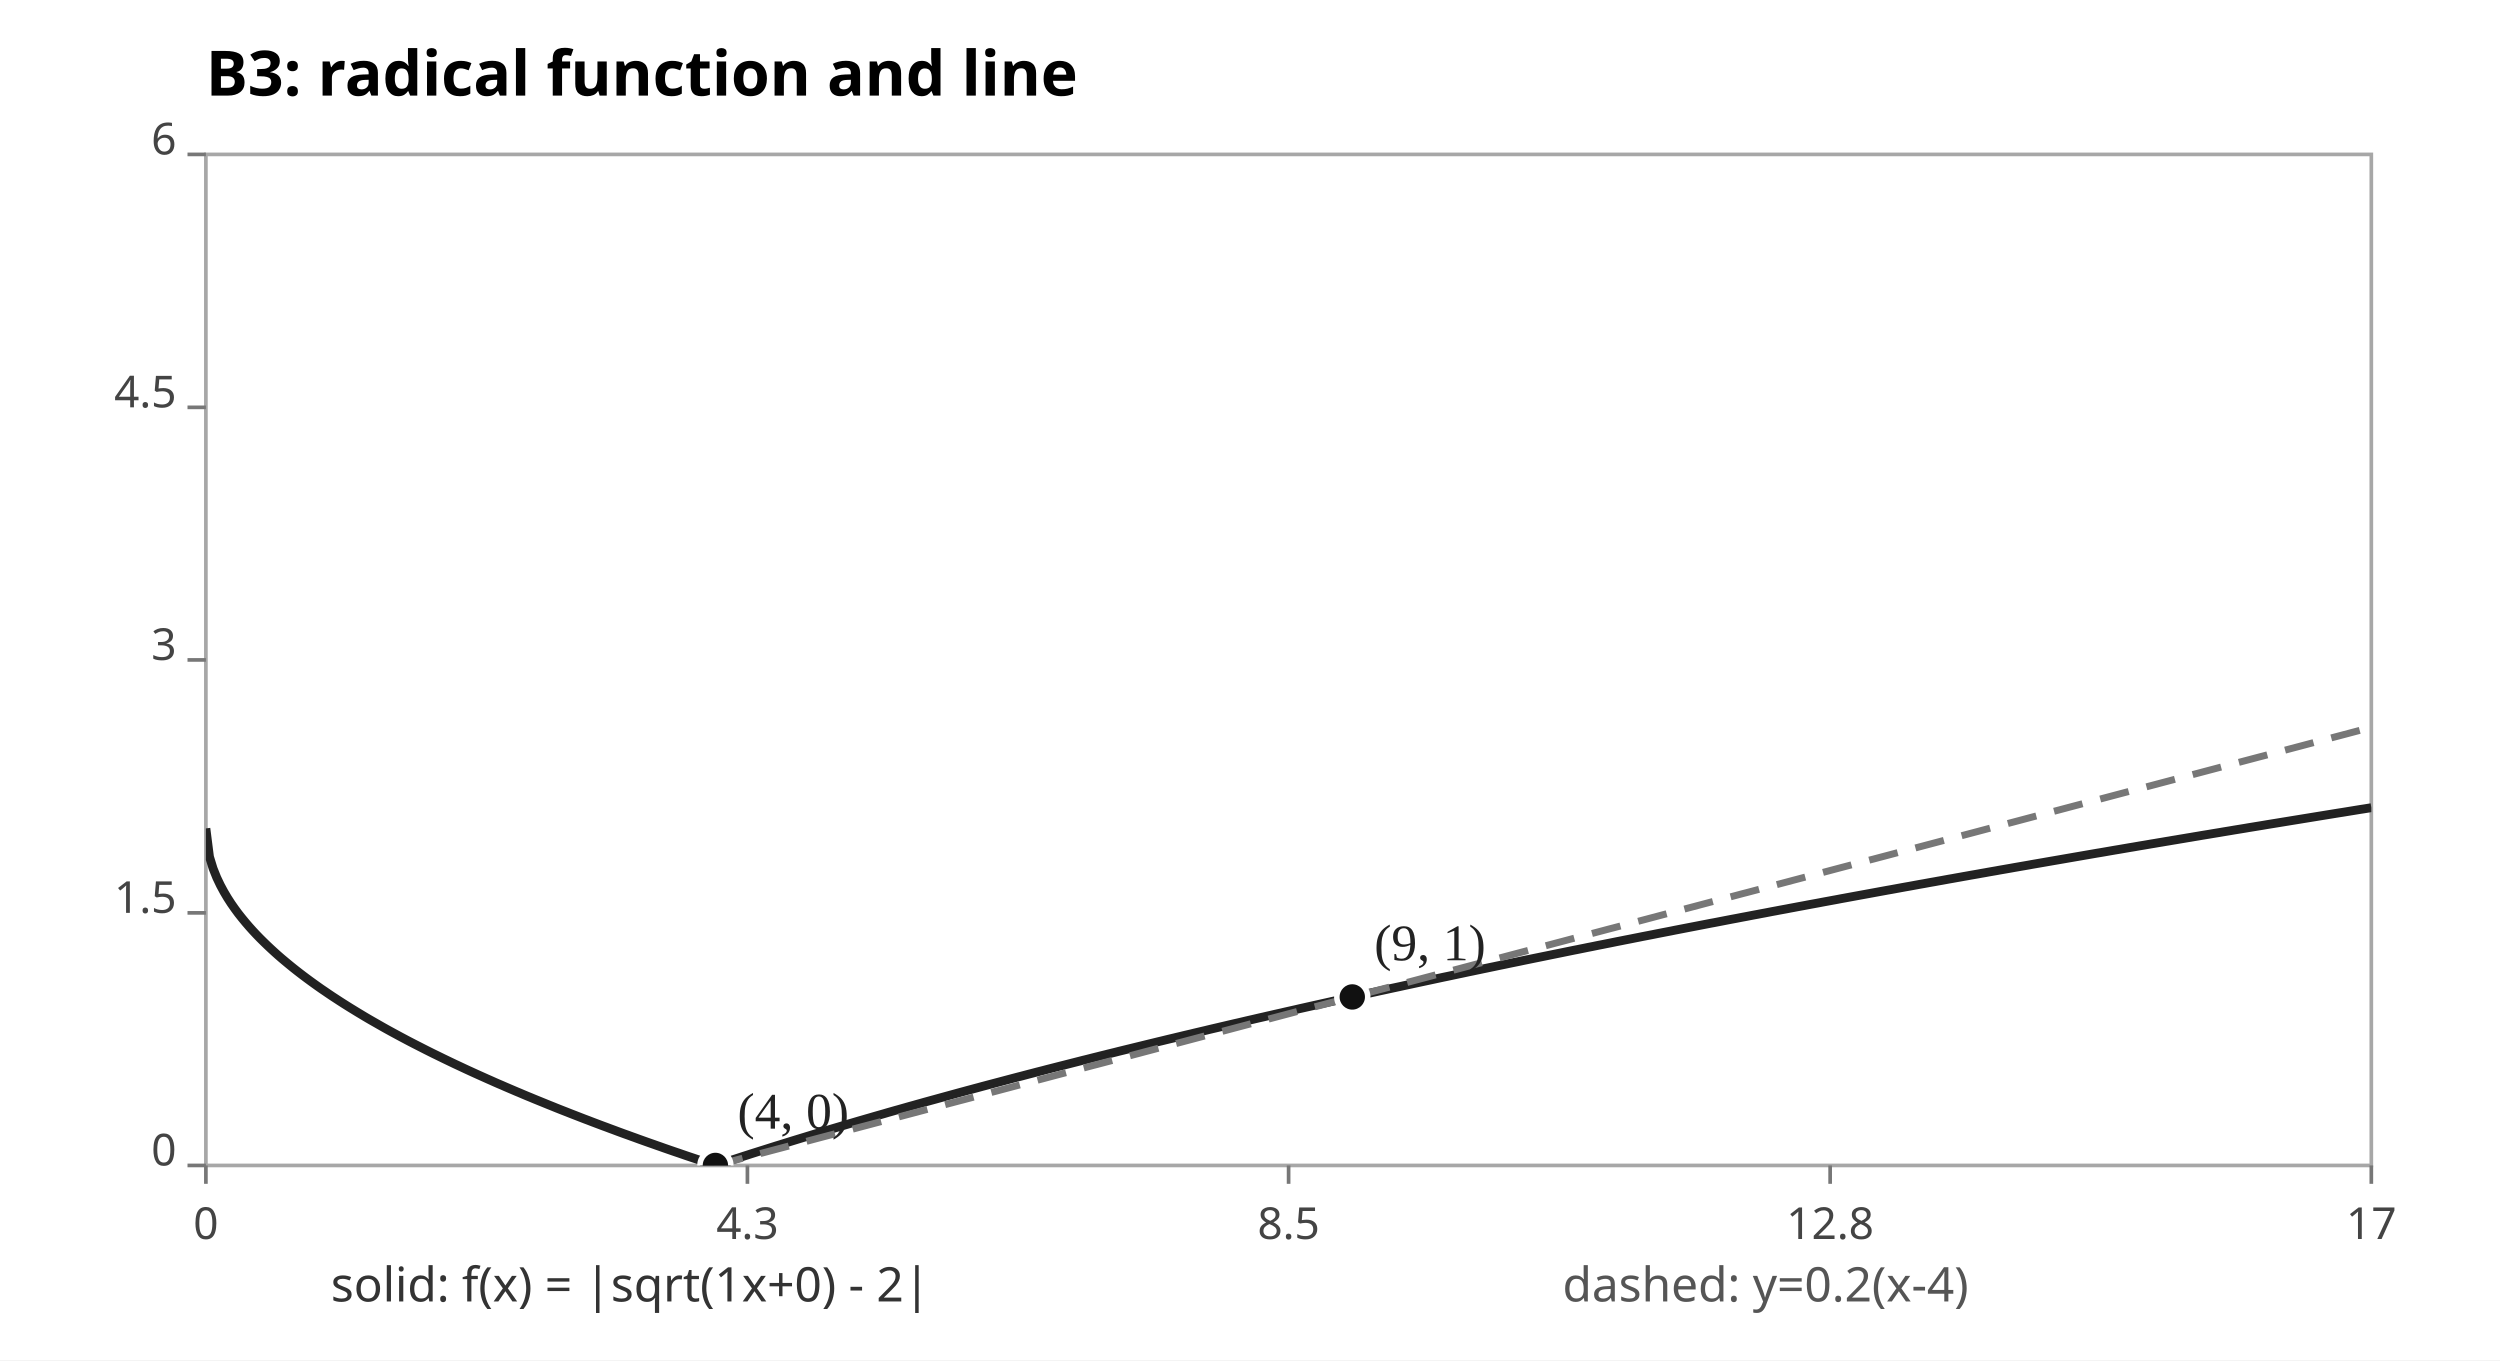
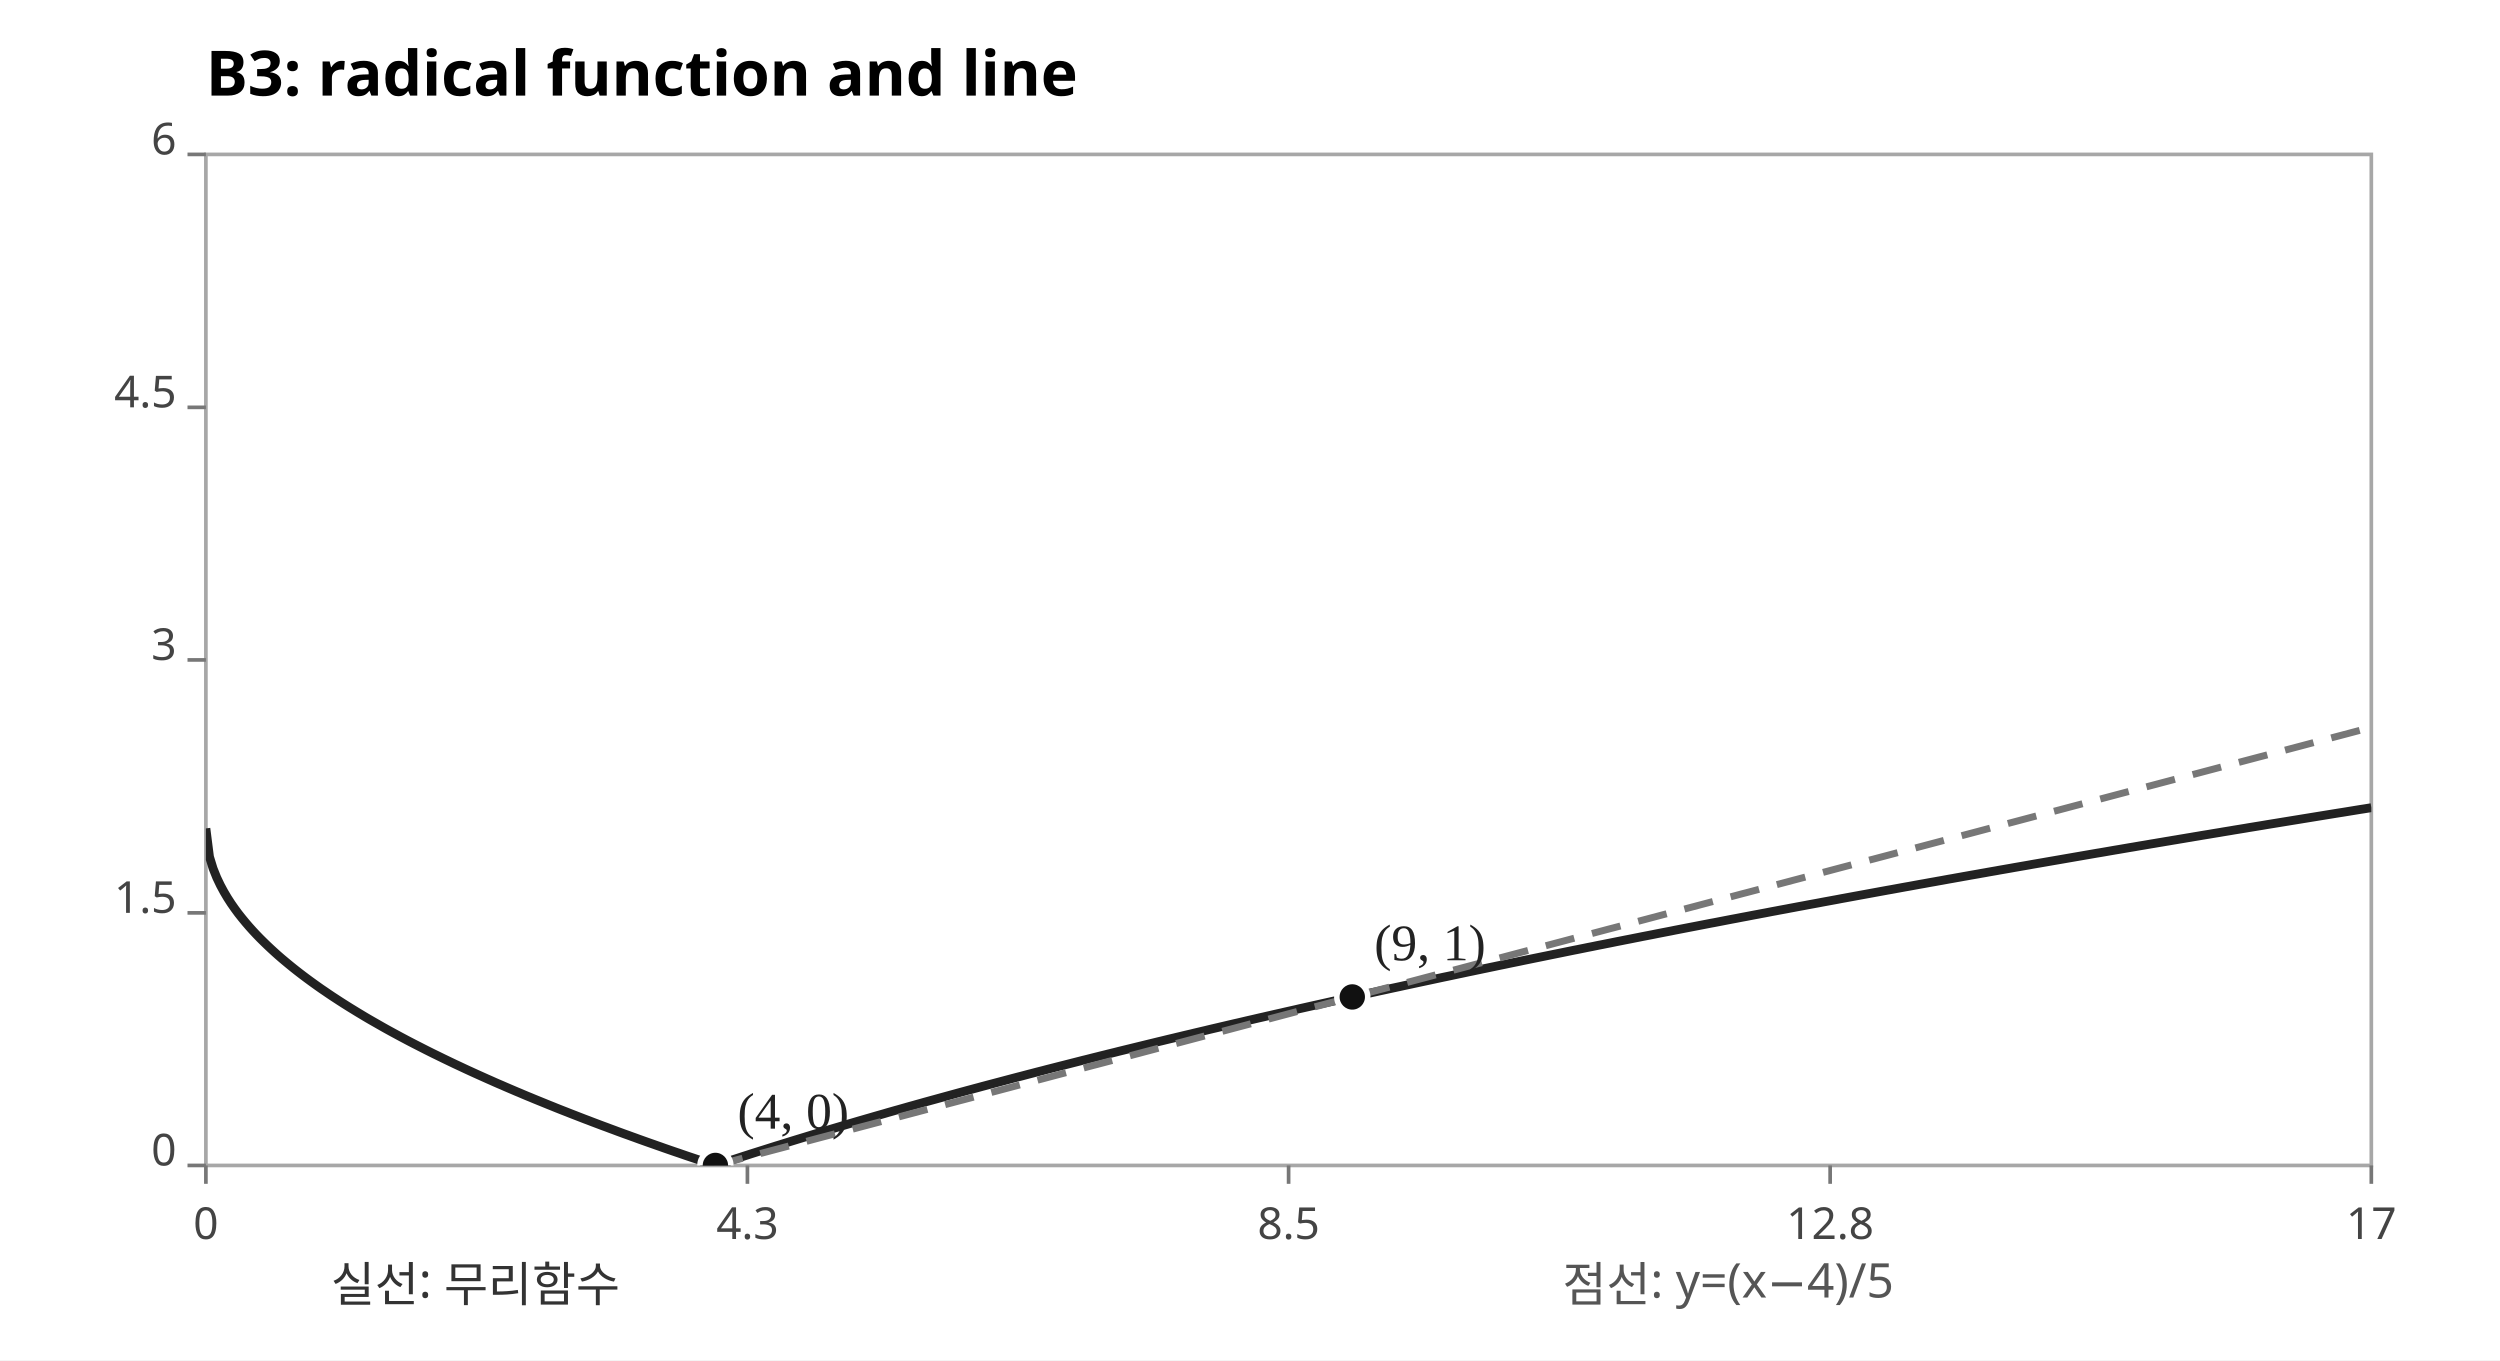
<svg xmlns="http://www.w3.org/2000/svg" width="680" height="370" viewBox="0 0 680 370" role="img" aria-label="B3 radical graph intersections">
  <rect width="680" height="370" fill="#FFFFFF" />
  <text x="56" y="26" font-size="17" font-weight="bold" font-family="sans-serif">B3: radical function and line</text>
  <rect x="56" y="42" width="589" height="275" fill="none" stroke="#A7A7A7" />
  <defs>
    <clipPath id="plot">
      <rect x="56" y="42" width="589" height="275" />
    </clipPath>
  </defs>
  <g font-family="sans-serif" fill="#444">
    <line x1="56.0" y1="317" x2="56.0" y2="322" stroke="#777" />
    <text x="56.0" y="337" text-anchor="middle" font-size="12">0</text>
    <line x1="51" y1="317.0" x2="56" y2="317.0" stroke="#777" />
    <text x="48" y="317.0" text-anchor="end" font-size="12">0</text>
    <line x1="203.3" y1="317" x2="203.3" y2="322" stroke="#777" />
    <text x="203.3" y="337" text-anchor="middle" font-size="12">4.3</text>
    <line x1="51" y1="248.3" x2="56" y2="248.3" stroke="#777" />
    <text x="48" y="248.3" text-anchor="end" font-size="12">1.5</text>
    <line x1="350.5" y1="317" x2="350.5" y2="322" stroke="#777" />
    <text x="350.5" y="337" text-anchor="middle" font-size="12">8.5</text>
    <line x1="51" y1="179.5" x2="56" y2="179.5" stroke="#777" />
    <text x="48" y="179.5" text-anchor="end" font-size="12">3</text>
    <line x1="497.8" y1="317" x2="497.8" y2="322" stroke="#777" />
    <text x="497.8" y="337" text-anchor="middle" font-size="12">12.8</text>
    <line x1="51" y1="110.8" x2="56" y2="110.8" stroke="#777" />
    <text x="48" y="110.8" text-anchor="end" font-size="12">4.5</text>
    <line x1="645.0" y1="317" x2="645.0" y2="322" stroke="#777" />
    <text x="645.0" y="337" text-anchor="middle" font-size="12">17</text>
    <line x1="51" y1="42.0" x2="56" y2="42.0" stroke="#777" />
    <text x="48" y="42.0" text-anchor="end" font-size="12">6</text>
  </g>
  <g clip-path="url(#plot)">
    <polyline points="56.00,225.33 56.98,233.05 57.96,236.24 58.95,238.70 59.93,240.76 60.91,242.58 61.89,244.23 62.87,245.75 63.85,247.15 64.83,248.48 65.82,249.73 66.80,250.92 67.78,252.06 68.76,253.15 69.74,254.20 70.72,255.21 71.71,256.19 72.69,257.14 73.67,258.06 74.65,258.96 75.63,259.84 76.61,260.69 77.60,261.52 78.58,262.33 79.56,263.13 80.54,263.91 81.52,264.67 82.50,265.42 83.49,266.16 84.47,266.88 85.45,267.59 86.43,268.29 87.41,268.98 88.40,269.65 89.38,270.32 90.36,270.98 91.34,271.62 92.32,272.26 93.30,272.89 94.28,273.51 95.27,274.13 96.25,274.73 97.23,275.33 98.21,275.92 99.19,276.51 100.17,277.09 101.16,277.66 102.14,278.22 103.12,278.78 104.10,279.34 105.08,279.89 106.06,280.43 107.05,280.97 108.03,281.50 109.01,282.03 109.99,282.55 110.97,283.07 111.95,283.58 112.94,284.09 113.92,284.59 114.90,285.09 115.88,285.59 116.86,286.08 117.84,286.57 118.83,287.05 119.81,287.53 120.79,288.01 121.77,288.48 122.75,288.95 123.73,289.42 124.72,289.88 125.70,290.34 126.68,290.80 127.66,291.25 128.64,291.70 129.63,292.15 130.61,292.59 131.59,293.03 132.57,293.47 133.55,293.90 134.53,294.34 135.51,294.77 136.50,295.19 137.48,295.62 138.46,296.04 139.44,296.46 140.42,296.88 141.41,297.29 142.39,297.71 143.37,298.12 144.35,298.52 145.33,298.93 146.31,299.33 147.30,299.73 148.28,300.13 149.26,300.53 150.24,300.92 151.22,301.32 152.20,301.71 153.19,302.10 154.17,302.48 155.15,302.87 156.13,303.25 157.11,303.63 158.09,304.01 159.07,304.39 160.06,304.76 161.04,305.14 162.02,305.51 163.00,305.88 163.98,306.25 164.97,306.61 165.95,306.98 166.93,307.34 167.91,307.71 168.89,308.07 169.87,308.43 170.86,308.78 171.84,309.14 172.82,309.49 173.80,309.85 174.78,310.20 175.76,310.55 176.75,310.90 177.73,311.24 178.71,311.59 179.69,311.93 180.67,312.28 181.65,312.62 182.63,312.96 183.62,313.30 184.60,313.63 185.58,313.97 186.56,314.31 187.54,314.64 188.53,314.97 189.51,315.30 190.49,315.63 191.47,315.96 192.45,316.29 193.43,316.62 194.42,316.94 195.40,316.73 196.38,316.41 197.36,316.09 198.34,315.77 199.32,315.45 200.31,315.13 201.29,314.81 202.27,314.49 203.25,314.18 204.23,313.86 205.21,313.55 206.19,313.24 207.18,312.93 208.16,312.62 209.14,312.31 210.12,312.00 211.10,311.69 212.09,311.39 213.07,311.08 214.05,310.78 215.03,310.47 216.01,310.17 216.99,309.87 217.97,309.57 218.96,309.27 219.94,308.97 220.92,308.67 221.90,308.37 222.88,308.08 223.86,307.78 224.85,307.49 225.83,307.19 226.81,306.90 227.79,306.61 228.77,306.32 229.75,306.03 230.74,305.74 231.72,305.45 232.70,305.16 233.68,304.87 234.66,304.59 235.65,304.30 236.63,304.02 237.61,303.73 238.59,303.45 239.57,303.17 240.55,302.89 241.53,302.60 242.52,302.32 243.50,302.04 244.48,301.77 245.46,301.49 246.44,301.21 247.43,300.93 248.41,300.66 249.39,300.38 250.37,300.11 251.35,299.83 252.33,299.56 253.31,299.29 254.30,299.02 255.28,298.75 256.26,298.48 257.24,298.21 258.22,297.94 259.21,297.67 260.19,297.40 261.17,297.13 262.15,296.87 263.13,296.60 264.11,296.34 265.10,296.07 266.08,295.81 267.06,295.54 268.04,295.28 269.02,295.02 270.00,294.76 270.99,294.50 271.97,294.24 272.95,293.98 273.93,293.72 274.91,293.46 275.89,293.20 276.88,292.94 277.86,292.69 278.84,292.43 279.82,292.17 280.80,291.92 281.78,291.66 282.76,291.41 283.75,291.16 284.73,290.90 285.71,290.65 286.69,290.40 287.67,290.15 288.65,289.90 289.64,289.65 290.62,289.40 291.60,289.15 292.58,288.90 293.56,288.65 294.54,288.40 295.53,288.16 296.51,287.91 297.49,287.66 298.47,287.42 299.45,287.17 300.44,286.93 301.42,286.68 302.40,286.44 303.38,286.20 304.36,285.95 305.34,285.71 306.32,285.47 307.31,285.23 308.29,284.99 309.27,284.75 310.25,284.51 311.23,284.27 312.21,284.03 313.20,283.79 314.18,283.55 315.16,283.31 316.14,283.08 317.12,282.84 318.11,282.60 319.09,282.37 320.07,282.13 321.05,281.90 322.03,281.66 323.01,281.43 324.00,281.20 324.98,280.96 325.96,280.73 326.94,280.50 327.92,280.27 328.90,280.03 329.88,279.80 330.87,279.57 331.85,279.34 332.83,279.11 333.81,278.88 334.79,278.65 335.77,278.42 336.76,278.20 337.74,277.97 338.72,277.74 339.70,277.51 340.68,277.29 341.66,277.06 342.65,276.83 343.63,276.61 344.61,276.38 345.59,276.16 346.57,275.93 347.55,275.71 348.54,275.49 349.52,275.26 350.50,275.04 351.48,274.82 352.46,274.60 353.44,274.37 354.43,274.15 355.41,273.93 356.39,273.71 357.37,273.49 358.35,273.27 359.33,273.05 360.32,272.83 361.30,272.61 362.28,272.39 363.26,272.18 364.24,271.96 365.23,271.74 366.21,271.52 367.19,271.31 368.17,271.09 369.15,270.87 370.13,270.66 371.12,270.44 372.10,270.23 373.08,270.01 374.06,269.80 375.04,269.58 376.02,269.37 377.00,269.16 377.99,268.94 378.97,268.73 379.95,268.52 380.93,268.31 381.91,268.09 382.90,267.88 383.88,267.67 384.86,267.46 385.84,267.25 386.82,267.04 387.80,266.83 388.79,266.62 389.77,266.41 390.75,266.20 391.73,265.99 392.71,265.78 393.69,265.58 394.68,265.37 395.66,265.16 396.64,264.95 397.62,264.75 398.60,264.54 399.58,264.33 400.56,264.13 401.55,263.92 402.53,263.72 403.51,263.51 404.49,263.31 405.47,263.10 406.45,262.90 407.44,262.69 408.42,262.49 409.40,262.29 410.38,262.08 411.36,261.88 412.34,261.68 413.33,261.48 414.31,261.27 415.29,261.07 416.27,260.87 417.25,260.67 418.24,260.47 419.22,260.27 420.20,260.07 421.18,259.87 422.16,259.67 423.14,259.47 424.13,259.27 425.11,259.07 426.09,258.87 427.07,258.67 428.05,258.47 429.03,258.28 430.01,258.08 431.00,257.88 431.98,257.68 432.96,257.49 433.94,257.29 434.92,257.09 435.91,256.90 436.89,256.70 437.87,256.51 438.85,256.31 439.83,256.11 440.81,255.92 441.80,255.72 442.78,255.53 443.76,255.34 444.74,255.14 445.72,254.95 446.70,254.75 447.69,254.56 448.67,254.37 449.65,254.18 450.63,253.98 451.61,253.79 452.59,253.60 453.57,253.41 454.56,253.22 455.54,253.02 456.52,252.83 457.50,252.64 458.48,252.45 459.46,252.26 460.45,252.07 461.43,251.88 462.41,251.69 463.39,251.50 464.37,251.31 465.35,251.12 466.34,250.94 467.32,250.75 468.30,250.56 469.28,250.37 470.26,250.18 471.25,249.99 472.23,249.81 473.21,249.62 474.19,249.43 475.17,249.25 476.15,249.06 477.13,248.87 478.12,248.69 479.10,248.50 480.08,248.32 481.06,248.13 482.04,247.94 483.02,247.76 484.01,247.57 484.99,247.39 485.97,247.21 486.95,247.02 487.93,246.84 488.92,246.65 489.90,246.47 490.88,246.29 491.86,246.10 492.84,245.92 493.82,245.74 494.81,245.56 495.79,245.37 496.77,245.19 497.75,245.01 498.73,244.83 499.71,244.65 500.69,244.46 501.68,244.28 502.66,244.10 503.64,243.92 504.62,243.74 505.60,243.56 506.58,243.38 507.57,243.20 508.55,243.02 509.53,242.84 510.51,242.66 511.49,242.48 512.48,242.30 513.46,242.12 514.44,241.95 515.42,241.77 516.40,241.59 517.38,241.41 518.37,241.23 519.35,241.06 520.33,240.88 521.31,240.70 522.29,240.52 523.27,240.35 524.25,240.17 525.24,239.99 526.22,239.82 527.20,239.64 528.18,239.47 529.16,239.29 530.14,239.11 531.13,238.94 532.11,238.76 533.09,238.59 534.07,238.41 535.05,238.24 536.04,238.06 537.02,237.89 538.00,237.72 538.98,237.54 539.96,237.37 540.94,237.19 541.92,237.02 542.91,236.85 543.89,236.67 544.87,236.50 545.85,236.33 546.83,236.16 547.82,235.98 548.80,235.81 549.78,235.64 550.76,235.47 551.74,235.30 552.72,235.12 553.70,234.95 554.69,234.78 555.67,234.61 556.65,234.44 557.63,234.27 558.61,234.10 559.60,233.93 560.58,233.76 561.56,233.59 562.54,233.42 563.52,233.25 564.50,233.08 565.49,232.91 566.47,232.74 567.45,232.57 568.43,232.40 569.41,232.23 570.39,232.06 571.38,231.90 572.36,231.73 573.34,231.56 574.32,231.39 575.30,231.22 576.28,231.06 577.26,230.89 578.25,230.72 579.23,230.55 580.21,230.39 581.19,230.22 582.17,230.05 583.15,229.89 584.14,229.72 585.12,229.55 586.10,229.39 587.08,229.22 588.06,229.06 589.04,228.89 590.03,228.73 591.01,228.56 591.99,228.40 592.97,228.23 593.95,228.07 594.94,227.90 595.92,227.74 596.90,227.57 597.88,227.41 598.86,227.24 599.84,227.08 600.82,226.92 601.81,226.75 602.79,226.59 603.77,226.43 604.75,226.26 605.73,226.10 606.71,225.94 607.70,225.77 608.68,225.61 609.66,225.45 610.64,225.29 611.62,225.12 612.61,224.96 613.59,224.80 614.57,224.64 615.55,224.48 616.53,224.31 617.51,224.15 618.50,223.99 619.48,223.83 620.46,223.67 621.44,223.51 622.42,223.35 623.40,223.19 624.38,223.03 625.37,222.87 626.35,222.71 627.33,222.55 628.31,222.39 629.29,222.23 630.27,222.07 631.26,221.91 632.24,221.75 633.22,221.59 634.20,221.43 635.18,221.27 636.17,221.11 637.15,220.96 638.13,220.80 639.11,220.64 640.09,220.48 641.07,220.32 642.05,220.16 643.04,220.01 644.02,219.85 645.00,219.69" fill="none" stroke="#222" stroke-width="2.4" stroke-linejoin="round" />
    <polyline points="56.00,353.67 56.98,353.41 57.96,353.15 58.95,352.89 59.93,352.63 60.91,352.37 61.89,352.11 62.87,351.85 63.85,351.59 64.83,351.33 65.82,351.07 66.80,350.81 67.78,350.55 68.76,350.29 69.74,350.03 70.72,349.77 71.71,349.51 72.69,349.25 73.67,348.99 74.65,348.73 75.63,348.47 76.61,348.21 77.60,347.95 78.58,347.69 79.56,347.43 80.54,347.17 81.52,346.91 82.50,346.65 83.49,346.39 84.47,346.13 85.45,345.88 86.43,345.62 87.41,345.36 88.40,345.10 89.38,344.84 90.36,344.58 91.34,344.32 92.32,344.06 93.30,343.80 94.28,343.54 95.27,343.28 96.25,343.02 97.23,342.76 98.21,342.50 99.19,342.24 100.17,341.98 101.16,341.72 102.14,341.46 103.12,341.20 104.10,340.94 105.08,340.68 106.06,340.42 107.05,340.16 108.03,339.90 109.01,339.64 109.99,339.38 110.97,339.12 111.95,338.86 112.94,338.60 113.92,338.34 114.90,338.08 115.88,337.82 116.86,337.56 117.84,337.30 118.83,337.04 119.81,336.78 120.79,336.52 121.77,336.27 122.75,336.01 123.73,335.75 124.72,335.49 125.70,335.23 126.68,334.97 127.66,334.71 128.64,334.45 129.63,334.19 130.61,333.93 131.59,333.67 132.57,333.41 133.55,333.15 134.53,332.89 135.51,332.63 136.50,332.37 137.48,332.11 138.46,331.85 139.44,331.59 140.42,331.33 141.41,331.07 142.39,330.81 143.37,330.55 144.35,330.29 145.33,330.03 146.31,329.77 147.30,329.51 148.28,329.25 149.26,328.99 150.24,328.73 151.22,328.47 152.20,328.21 153.19,327.95 154.17,327.69 155.15,327.43 156.13,327.18 157.11,326.92 158.09,326.66 159.07,326.40 160.06,326.14 161.04,325.88 162.02,325.62 163.00,325.36 163.98,325.10 164.97,324.84 165.95,324.58 166.93,324.32 167.91,324.06 168.89,323.80 169.87,323.54 170.86,323.28 171.84,323.02 172.82,322.76 173.80,322.50 174.78,322.24 175.76,321.98 176.75,321.72 177.73,321.46 178.71,321.20 179.69,320.94 180.67,320.68 181.65,320.42 182.63,320.16 183.62,319.90 184.60,319.64 185.58,319.38 186.56,319.12 187.54,318.86 188.53,318.60 189.51,318.34 190.49,318.08 191.47,317.82 192.45,317.57 193.43,317.31 194.42,317.05 195.40,316.79 196.38,316.53 197.36,316.27 198.34,316.01 199.32,315.75 200.31,315.49 201.29,315.23 202.27,314.97 203.25,314.71 204.23,314.45 205.21,314.19 206.19,313.93 207.18,313.67 208.16,313.41 209.14,313.15 210.12,312.89 211.10,312.63 212.09,312.37 213.07,312.11 214.05,311.85 215.03,311.59 216.01,311.33 216.99,311.07 217.97,310.81 218.96,310.55 219.94,310.29 220.92,310.03 221.90,309.77 222.88,309.51 223.86,309.25 224.85,308.99 225.83,308.73 226.81,308.48 227.79,308.22 228.77,307.96 229.75,307.70 230.74,307.44 231.72,307.18 232.70,306.92 233.68,306.66 234.66,306.40 235.65,306.14 236.63,305.88 237.61,305.62 238.59,305.36 239.57,305.10 240.55,304.84 241.53,304.58 242.52,304.32 243.50,304.06 244.48,303.80 245.46,303.54 246.44,303.28 247.43,303.02 248.41,302.76 249.39,302.50 250.37,302.24 251.35,301.98 252.33,301.72 253.31,301.46 254.30,301.20 255.28,300.94 256.26,300.68 257.24,300.42 258.22,300.16 259.21,299.90 260.19,299.64 261.17,299.38 262.15,299.13 263.13,298.87 264.11,298.61 265.10,298.35 266.08,298.09 267.06,297.83 268.04,297.57 269.02,297.31 270.00,297.05 270.99,296.79 271.97,296.53 272.95,296.27 273.93,296.01 274.91,295.75 275.89,295.49 276.88,295.23 277.86,294.97 278.84,294.71 279.82,294.45 280.80,294.19 281.78,293.93 282.76,293.67 283.75,293.41 284.73,293.15 285.71,292.89 286.69,292.63 287.67,292.37 288.65,292.11 289.64,291.85 290.62,291.59 291.60,291.33 292.58,291.07 293.56,290.81 294.54,290.55 295.53,290.29 296.51,290.03 297.49,289.77 298.47,289.52 299.45,289.26 300.44,289.00 301.42,288.74 302.40,288.48 303.38,288.22 304.36,287.96 305.34,287.70 306.32,287.44 307.31,287.18 308.29,286.92 309.27,286.66 310.25,286.40 311.23,286.14 312.21,285.88 313.20,285.62 314.18,285.36 315.16,285.10 316.14,284.84 317.12,284.58 318.11,284.32 319.09,284.06 320.07,283.80 321.05,283.54 322.03,283.28 323.01,283.02 324.00,282.76 324.98,282.50 325.96,282.24 326.94,281.98 327.92,281.72 328.90,281.46 329.88,281.20 330.87,280.94 331.85,280.68 332.83,280.43 333.81,280.17 334.79,279.91 335.77,279.65 336.76,279.39 337.74,279.13 338.72,278.87 339.70,278.61 340.68,278.35 341.66,278.09 342.65,277.83 343.63,277.57 344.61,277.31 345.59,277.05 346.57,276.79 347.55,276.53 348.54,276.27 349.52,276.01 350.50,275.75 351.48,275.49 352.46,275.23 353.44,274.97 354.43,274.71 355.41,274.45 356.39,274.19 357.37,273.93 358.35,273.67 359.33,273.41 360.32,273.15 361.30,272.89 362.28,272.63 363.26,272.37 364.24,272.11 365.23,271.85 366.21,271.59 367.19,271.33 368.17,271.07 369.15,270.82 370.13,270.56 371.12,270.30 372.10,270.04 373.08,269.78 374.06,269.52 375.04,269.26 376.02,269.00 377.00,268.74 377.99,268.48 378.97,268.22 379.95,267.96 380.93,267.70 381.91,267.44 382.90,267.18 383.88,266.92 384.86,266.66 385.84,266.40 386.82,266.14 387.80,265.88 388.79,265.62 389.77,265.36 390.75,265.10 391.73,264.84 392.71,264.58 393.69,264.32 394.68,264.06 395.66,263.80 396.64,263.54 397.62,263.28 398.60,263.02 399.58,262.76 400.56,262.50 401.55,262.24 402.53,261.98 403.51,261.73 404.49,261.47 405.47,261.21 406.45,260.95 407.44,260.69 408.42,260.43 409.40,260.17 410.38,259.91 411.36,259.65 412.34,259.39 413.33,259.13 414.31,258.87 415.29,258.61 416.27,258.35 417.25,258.09 418.24,257.83 419.22,257.57 420.20,257.31 421.18,257.05 422.16,256.79 423.14,256.53 424.13,256.27 425.11,256.01 426.09,255.75 427.07,255.49 428.05,255.23 429.03,254.97 430.01,254.71 431.00,254.45 431.98,254.19 432.96,253.93 433.94,253.67 434.92,253.41 435.91,253.15 436.89,252.89 437.87,252.63 438.85,252.38 439.83,252.12 440.81,251.86 441.80,251.60 442.78,251.34 443.76,251.08 444.74,250.82 445.72,250.56 446.70,250.30 447.69,250.04 448.67,249.78 449.65,249.52 450.63,249.26 451.61,249.00 452.59,248.74 453.57,248.48 454.56,248.22 455.54,247.96 456.52,247.70 457.50,247.44 458.48,247.18 459.46,246.92 460.45,246.66 461.43,246.40 462.41,246.14 463.39,245.88 464.37,245.62 465.35,245.36 466.34,245.10 467.32,244.84 468.30,244.58 469.28,244.32 470.26,244.06 471.25,243.80 472.23,243.54 473.21,243.28 474.19,243.02 475.17,242.77 476.15,242.51 477.13,242.25 478.12,241.99 479.10,241.73 480.08,241.47 481.06,241.21 482.04,240.95 483.02,240.69 484.01,240.43 484.99,240.17 485.97,239.91 486.95,239.65 487.93,239.39 488.92,239.13 489.90,238.87 490.88,238.61 491.86,238.35 492.84,238.09 493.82,237.83 494.81,237.57 495.79,237.31 496.77,237.05 497.75,236.79 498.73,236.53 499.71,236.27 500.69,236.01 501.68,235.75 502.66,235.49 503.64,235.23 504.62,234.97 505.60,234.71 506.58,234.45 507.57,234.19 508.55,233.93 509.53,233.68 510.51,233.42 511.49,233.16 512.48,232.90 513.46,232.64 514.44,232.38 515.42,232.12 516.40,231.86 517.38,231.60 518.37,231.34 519.35,231.08 520.33,230.82 521.31,230.56 522.29,230.30 523.27,230.04 524.25,229.78 525.24,229.52 526.22,229.26 527.20,229.00 528.18,228.74 529.16,228.48 530.14,228.22 531.13,227.96 532.11,227.70 533.09,227.44 534.07,227.18 535.05,226.92 536.04,226.66 537.02,226.40 538.00,226.14 538.98,225.88 539.96,225.62 540.94,225.36 541.92,225.10 542.91,224.84 543.89,224.58 544.87,224.32 545.85,224.07 546.83,223.81 547.82,223.55 548.80,223.29 549.78,223.03 550.76,222.77 551.74,222.51 552.72,222.25 553.70,221.99 554.69,221.73 555.67,221.47 556.65,221.21 557.63,220.95 558.61,220.69 559.60,220.43 560.58,220.17 561.56,219.91 562.54,219.65 563.52,219.39 564.50,219.13 565.49,218.87 566.47,218.61 567.45,218.35 568.43,218.09 569.41,217.83 570.39,217.57 571.38,217.31 572.36,217.05 573.34,216.79 574.32,216.53 575.30,216.27 576.28,216.01 577.26,215.75 578.25,215.49 579.23,215.23 580.21,214.97 581.19,214.72 582.17,214.46 583.15,214.20 584.14,213.94 585.12,213.68 586.10,213.42 587.08,213.16 588.06,212.90 589.04,212.64 590.03,212.38 591.01,212.12 591.99,211.86 592.97,211.60 593.95,211.34 594.94,211.08 595.92,210.82 596.90,210.56 597.88,210.30 598.86,210.04 599.84,209.78 600.82,209.52 601.81,209.26 602.79,209.00 603.77,208.74 604.75,208.48 605.73,208.22 606.71,207.96 607.70,207.70 608.68,207.44 609.66,207.18 610.64,206.92 611.62,206.66 612.61,206.40 613.59,206.14 614.57,205.88 615.55,205.63 616.53,205.37 617.51,205.11 618.50,204.85 619.48,204.59 620.46,204.33 621.44,204.07 622.42,203.81 623.40,203.55 624.38,203.29 625.37,203.03 626.35,202.77 627.33,202.51 628.31,202.25 629.29,201.99 630.27,201.73 631.26,201.47 632.24,201.21 633.22,200.95 634.20,200.69 635.18,200.43 636.17,200.17 637.15,199.91 638.13,199.65 639.11,199.39 640.09,199.13 641.07,198.87 642.05,198.61 643.04,198.35 644.02,198.09 645.00,197.83" fill="none" stroke="#777" stroke-width="1.9" stroke-dasharray="8 5" />
    <circle cx="194.59" cy="317.00" r="4.2" fill="#111" stroke="white" stroke-width="1.5" />
    <text x="200.6" y="307.0" font-size="14" fill="#222">(4, 0)</text>
    <circle cx="367.82" cy="271.17" r="4.2" fill="#111" stroke="white" stroke-width="1.5" />
    <text x="373.8" y="261.2" font-size="14" fill="#222">(9, 1)</text>
  </g>
-   <text x="90" y="354" font-size="13" font-family="sans-serif" fill="#333">solid: f(x) = |sqrt(1x+0) - 2|</text>
-   <text x="425" y="354" font-size="13" font-family="sans-serif" fill="#555">dashed: y=0.2(x-4)</text>
+   <text x="90" y="354" font-size="13" font-family="sans-serif" fill="#333">실선: 무리함수</text>
+   <text x="425" y="354" font-size="13" font-family="sans-serif" fill="#555">점선: y=(x−4)/5</text>
</svg>
